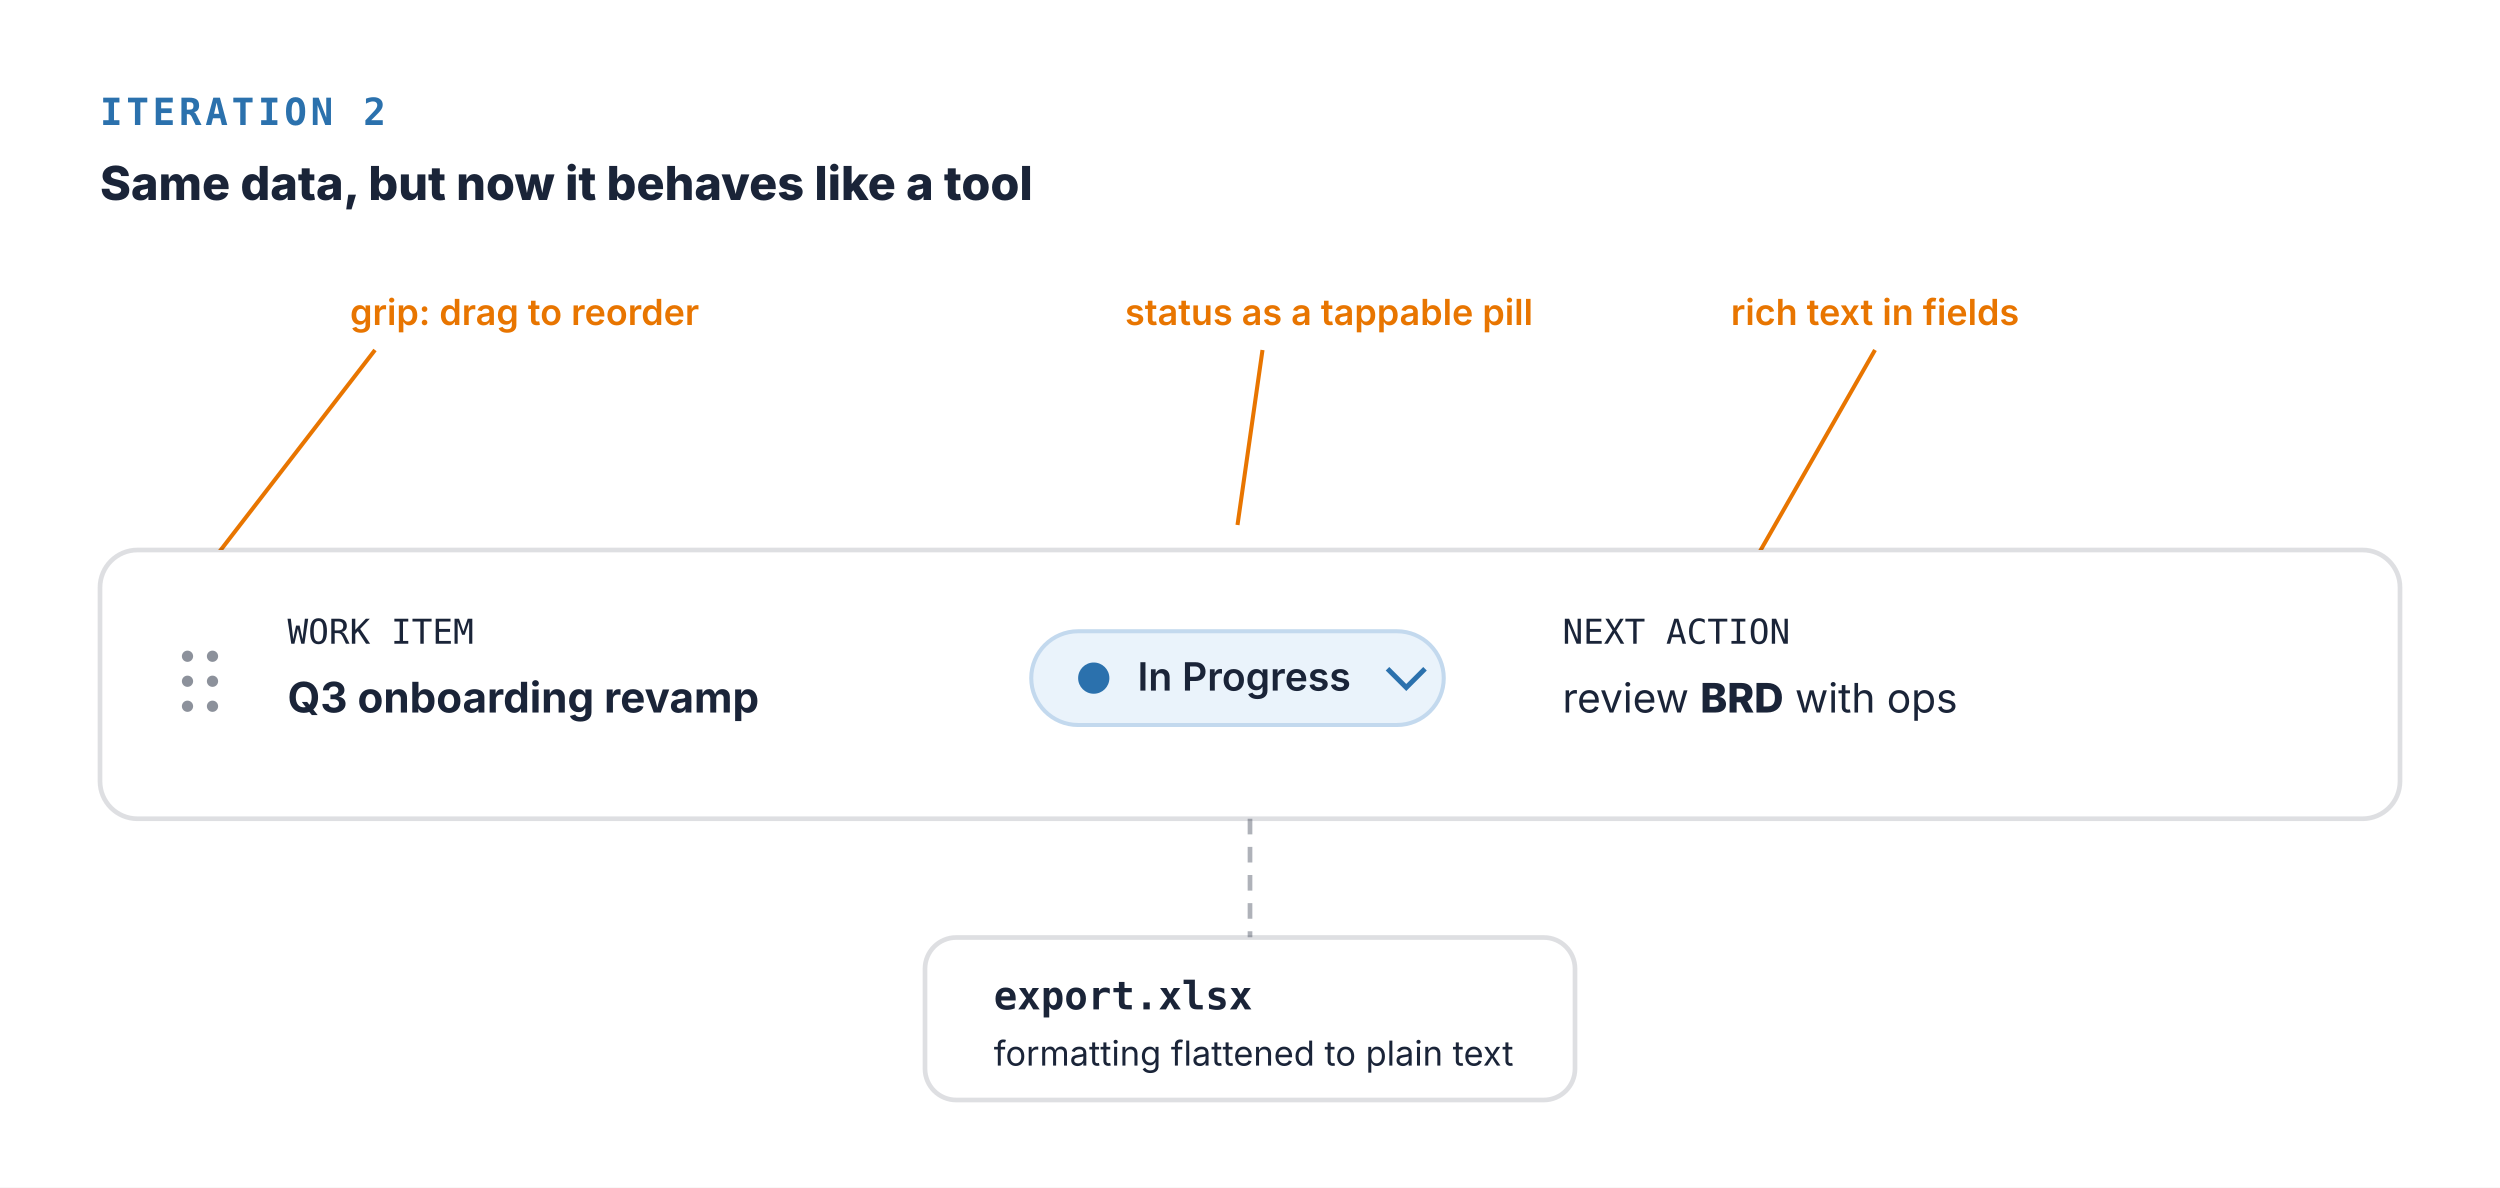
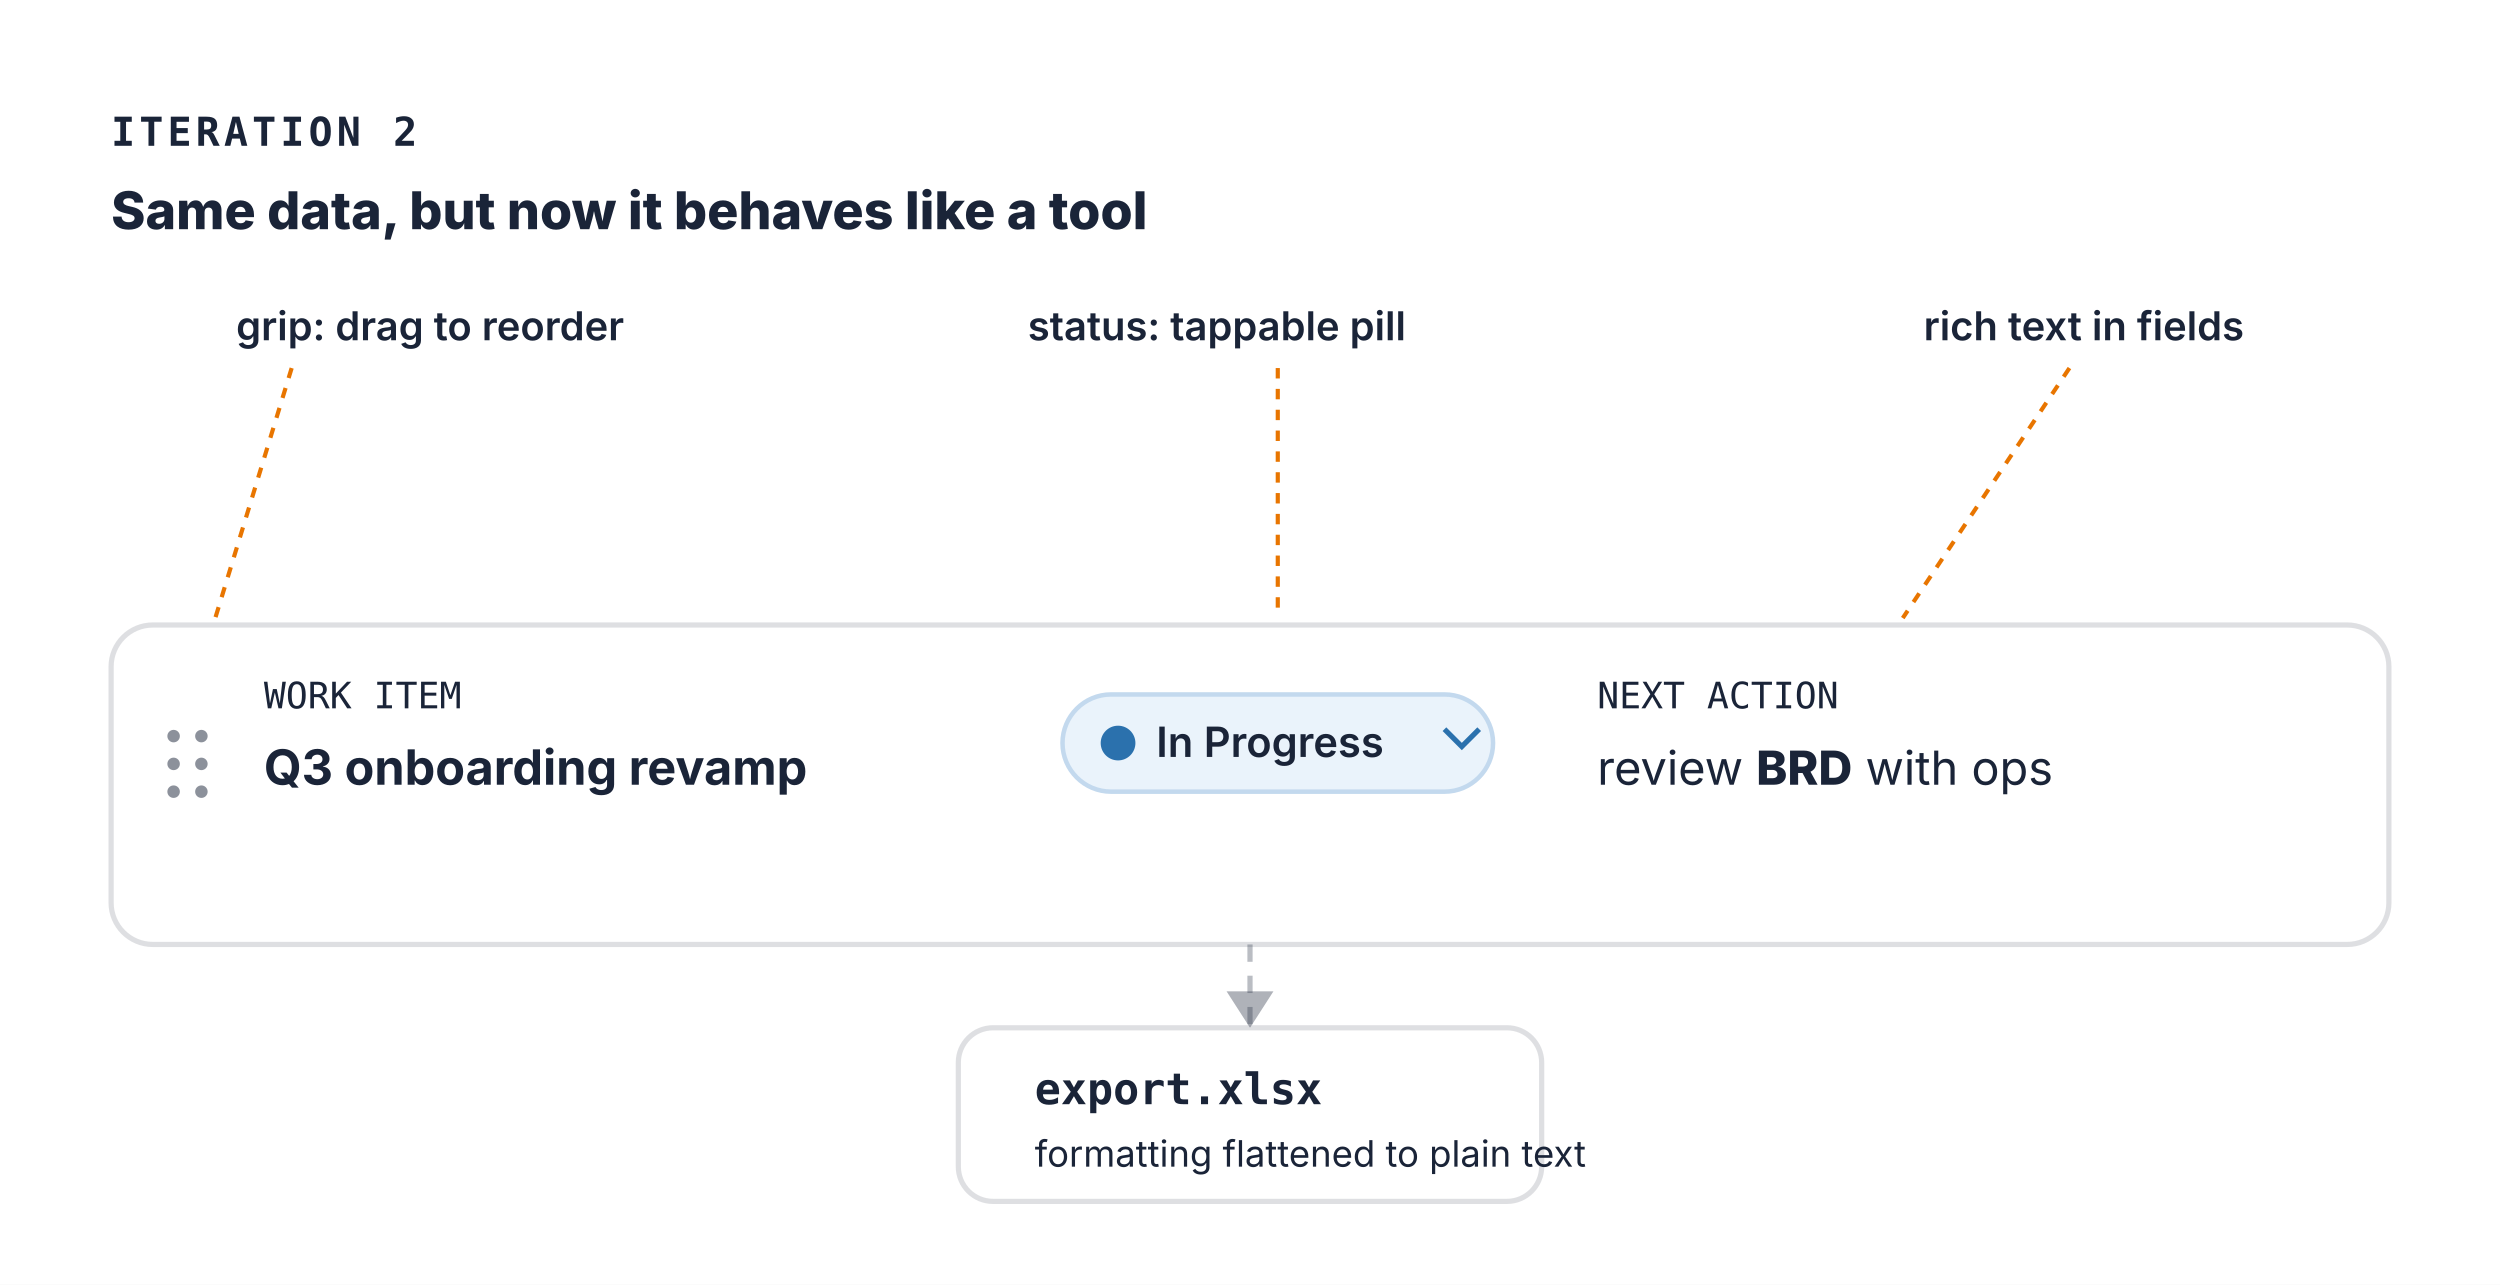
- <svg xmlns="http://www.w3.org/2000/svg" viewBox="0 0 800 380" role="img" aria-label="Iteration 2: status pills, drag-to-reorder rows, and rich-text fields turn a flat editable table into something that feels like a real tool">
+ <svg xmlns="http://www.w3.org/2000/svg" viewBox="0 0 720 370" role="img" aria-label="Iteration 2: status pills, drag-to-reorder rows, and rich-text fields turn a flat editable table into something that feels like a real tool">
  <defs>
    <style>
      text{font-family:'Manrope',system-ui,-apple-system,Segoe UI,sans-serif;fill:#1a2438;}
      .mono{font-family:'JetBrains Mono',ui-monospace,SFMono-Regular,monospace;}
-       .eyebrow{fill:#2b71ad;font-size:12px;font-weight:600;letter-spacing:1.2px;}
-       .h{font-size:15px;font-weight:800;}
-       .note{fill:#e87500;font-size:11.5px;font-weight:600;}
-       .box{fill:#ffffff;stroke:rgba(20,28,44,0.14);stroke-width:1.5;}
-       .callout{stroke:#e87500;stroke-width:1.3;fill:none;}
    </style>
+     <marker id="arr2" markerWidth="9" markerHeight="9" refX="7" refY="4.5" orient="auto">
+       <path d="M0,0 L7,4.5 L0,9 Z" fill="rgba(26,36,56,0.35)" />
+     </marker>
  </defs>
-   <rect width="800" height="380" fill="#ffffff" />
-   <text class="mono eyebrow" x="32" y="40">ITERATION 2</text>
-   <text class="h" x="32" y="64">Same data, but now it behaves like a tool</text>
-   <text class="note" x="112" y="104">grip: drag to reorder</text>
-   <text class="note" x="360" y="104">status as a tappable pill</text>
-   <text class="note" x="600" y="104" text-anchor="middle">rich text in fields</text>
-   <path class="callout" d="M120,112 L66,182" />
-   <path class="callout" d="M404,112 L396,168" />
-   <path class="callout" d="M600,112 L560,182" />
-   <rect class="box" x="32" y="176" width="736" height="86" rx="12" />
-   <g>
-     <circle cx="60" cy="210" r="1.8" fill="rgba(26,36,56,0.5)" />
-     <circle cx="60" cy="218" r="1.8" fill="rgba(26,36,56,0.5)" />
-     <circle cx="60" cy="226" r="1.8" fill="rgba(26,36,56,0.5)" />
-     <circle cx="68" cy="210" r="1.8" fill="rgba(26,36,56,0.5)" />
-     <circle cx="68" cy="218" r="1.8" fill="rgba(26,36,56,0.5)" />
-     <circle cx="68" cy="226" r="1.8" fill="rgba(26,36,56,0.5)" />
-   </g>
-   <text class="mono" x="92" y="206" font-size="11" fill="rgba(26,36,56,0.42)">WORK ITEM</text>
-   <text x="92" y="228" font-size="13.5" font-weight="700">Q3 onboarding revamp</text>
-   <rect x="330" y="202" width="132" height="30" rx="15" fill="#eaf3fb" stroke="#c3d9ee" stroke-width="1.3" />
-   <circle cx="350" cy="217" r="5" fill="#2b71ad" />
-   <text x="364" y="221" font-size="12.5" font-weight="600" fill="#2b71ad">In Progress</text>
-   <path d="M444,214 l6,6 l6,-6" fill="none" stroke="#2b71ad" stroke-width="1.6" />
-   <text class="mono" x="500" y="206" font-size="11" fill="rgba(26,36,56,0.42)">NEXT ACTION</text>
-   <text x="500" y="228" font-size="13">review <tspan font-weight="800">BRD</tspan> with ops</text>
-   <path d="M400,262 L400,300" stroke="rgba(26,36,56,0.35)" stroke-width="1.5" stroke-dasharray="5 4" fill="none" />
-   <rect class="box" x="296" y="300" width="208" height="52" rx="10" />
-   <text class="mono" x="318" y="323" font-size="12.5" fill="rgba(26,36,56,0.62)" font-weight="600">export.xlsx</text>
-   <text x="318" y="341" font-size="11" fill="rgba(26,36,56,0.42)">formatting flattened to plain text</text>
+   <rect width="720" height="370" fill="#ffffff" />
+   <text class="mono" x="32" y="42" font-size="11.5" font-weight="600" letter-spacing="1.2" fill="#2b71ad">ITERATION 2</text>
+   <text x="32" y="66" font-size="15" font-weight="800">Same data, but now it behaves like a tool</text>
+   <text x="68" y="98" font-size="11.5" font-weight="600" fill="#e87500">grip: drag to reorder</text>
+   <text x="296" y="98" font-size="11.5" font-weight="600" fill="#e87500">status: tappable pill</text>
+   <text x="554" y="98" font-size="11.5" font-weight="600" fill="#e87500">rich text in fields</text>
+   <line x1="84" y1="106" x2="62" y2="178" stroke="#e87500" stroke-width="1.2" stroke-dasharray="3 3" />
+   <line x1="368" y1="106" x2="368" y2="178" stroke="#e87500" stroke-width="1.2" stroke-dasharray="3 3" />
+   <line x1="596" y1="106" x2="548" y2="178" stroke="#e87500" stroke-width="1.2" stroke-dasharray="3 3" />
+   <rect x="32" y="180" width="656" height="92" rx="12" fill="#ffffff" stroke="rgba(20,28,44,0.14)" stroke-width="1.5" />
+   <circle cx="50" cy="212" r="1.8" fill="rgba(26,36,56,0.5)" />
+   <circle cx="50" cy="220" r="1.8" fill="rgba(26,36,56,0.5)" />
+   <circle cx="50" cy="228" r="1.8" fill="rgba(26,36,56,0.5)" />
+   <circle cx="58" cy="212" r="1.8" fill="rgba(26,36,56,0.5)" />
+   <circle cx="58" cy="220" r="1.8" fill="rgba(26,36,56,0.5)" />
+   <circle cx="58" cy="228" r="1.8" fill="rgba(26,36,56,0.5)" />
+   <text class="mono" x="76" y="204" font-size="10.5" fill="rgba(26,36,56,0.42)">WORK ITEM</text>
+   <text x="76" y="226" font-size="14" font-weight="700">Q3 onboarding revamp</text>
+   <rect x="306" y="200" width="124" height="28" rx="14" fill="#eaf3fb" stroke="#c3d9ee" stroke-width="1.3" />
+   <circle cx="322" cy="214" r="5" fill="#2b71ad" />
+   <text x="333" y="218" font-size="12" font-weight="600" fill="#2b71ad">In Progress</text>
+   <path d="M416,210 l5,5 l5,-5" fill="none" stroke="#2b71ad" stroke-width="1.5" />
+   <text class="mono" x="460" y="204" font-size="10.5" fill="rgba(26,36,56,0.42)">NEXT ACTION</text>
+   <text x="460" y="226" font-size="13.5">review <tspan font-weight="800">BRD</tspan> with ops</text>
+   <path d="M360,272 L360,296" stroke="rgba(26,36,56,0.3)" stroke-width="1.5" stroke-dasharray="5 4" fill="none" marker-end="url(#arr2)" />
+   <rect x="276" y="296" width="168" height="50" rx="10" fill="#ffffff" stroke="rgba(20,28,44,0.14)" stroke-width="1.5" />
+   <text class="mono" x="298" y="318" font-size="12.5" font-weight="600" fill="rgba(26,36,56,0.62)">export.xlsx</text>
+   <text x="298" y="336" font-size="10.5" fill="rgba(26,36,56,0.42)">formatting flattened to plain text</text>
</svg>
